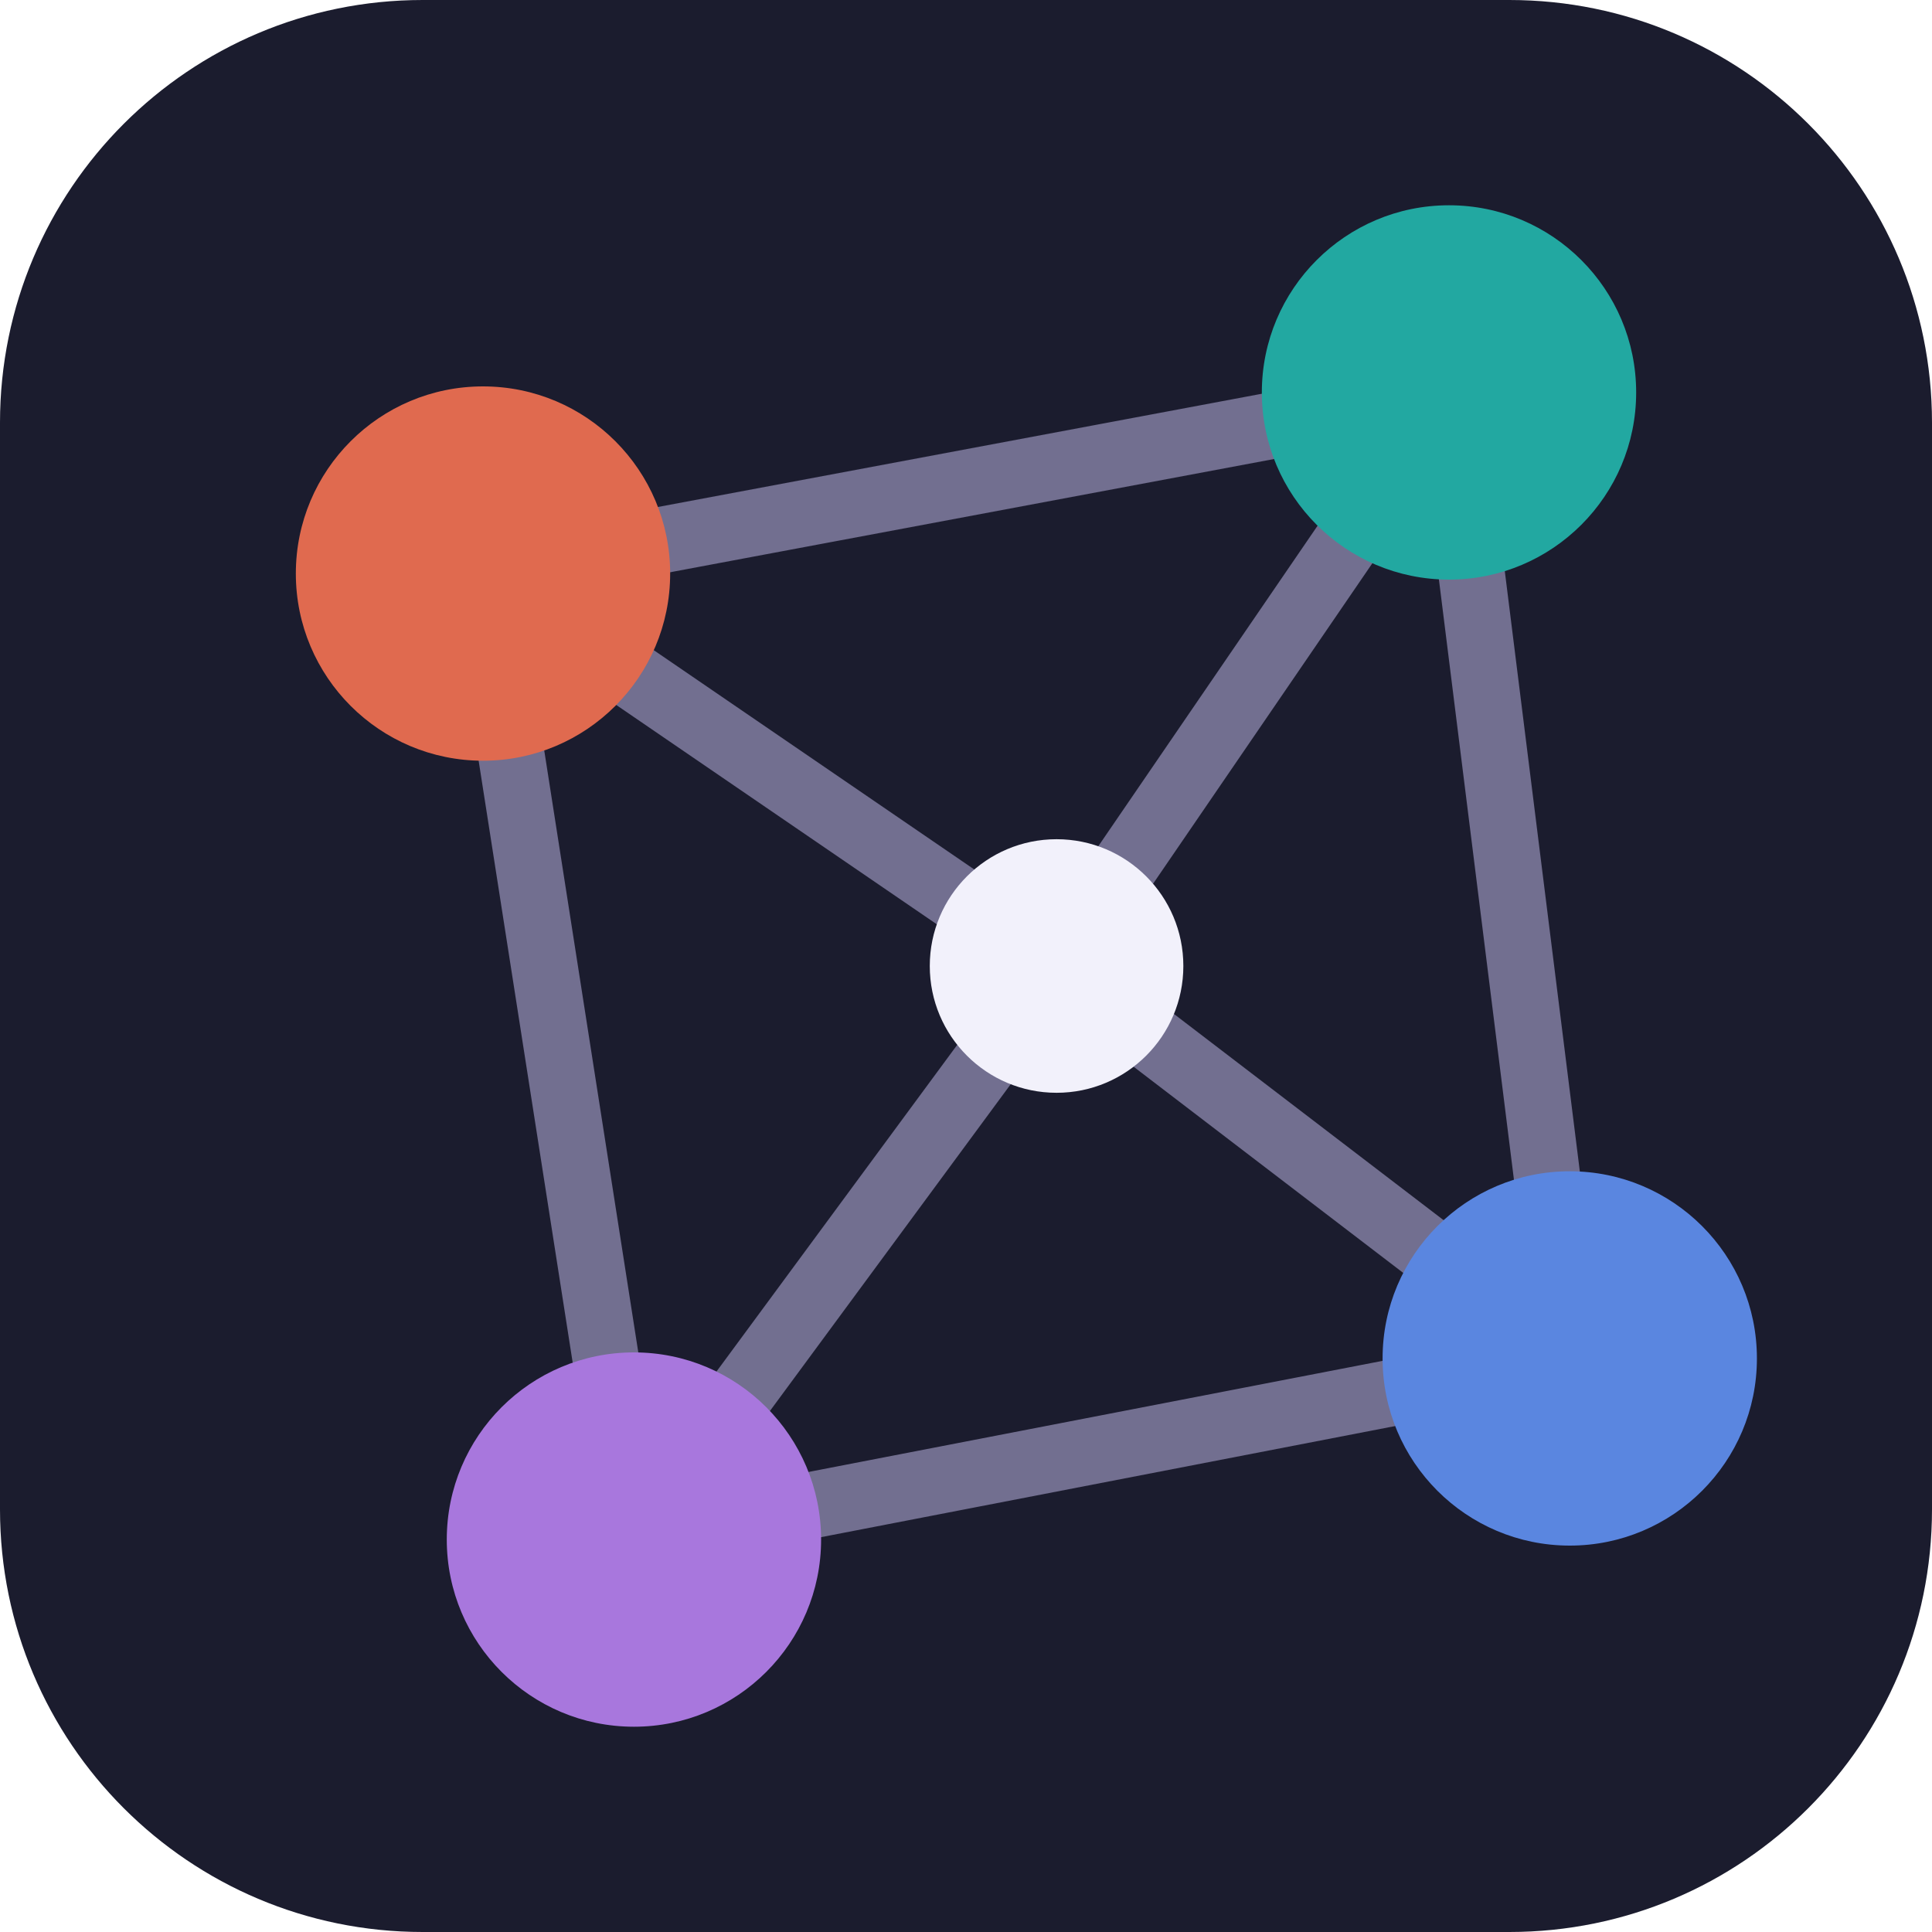
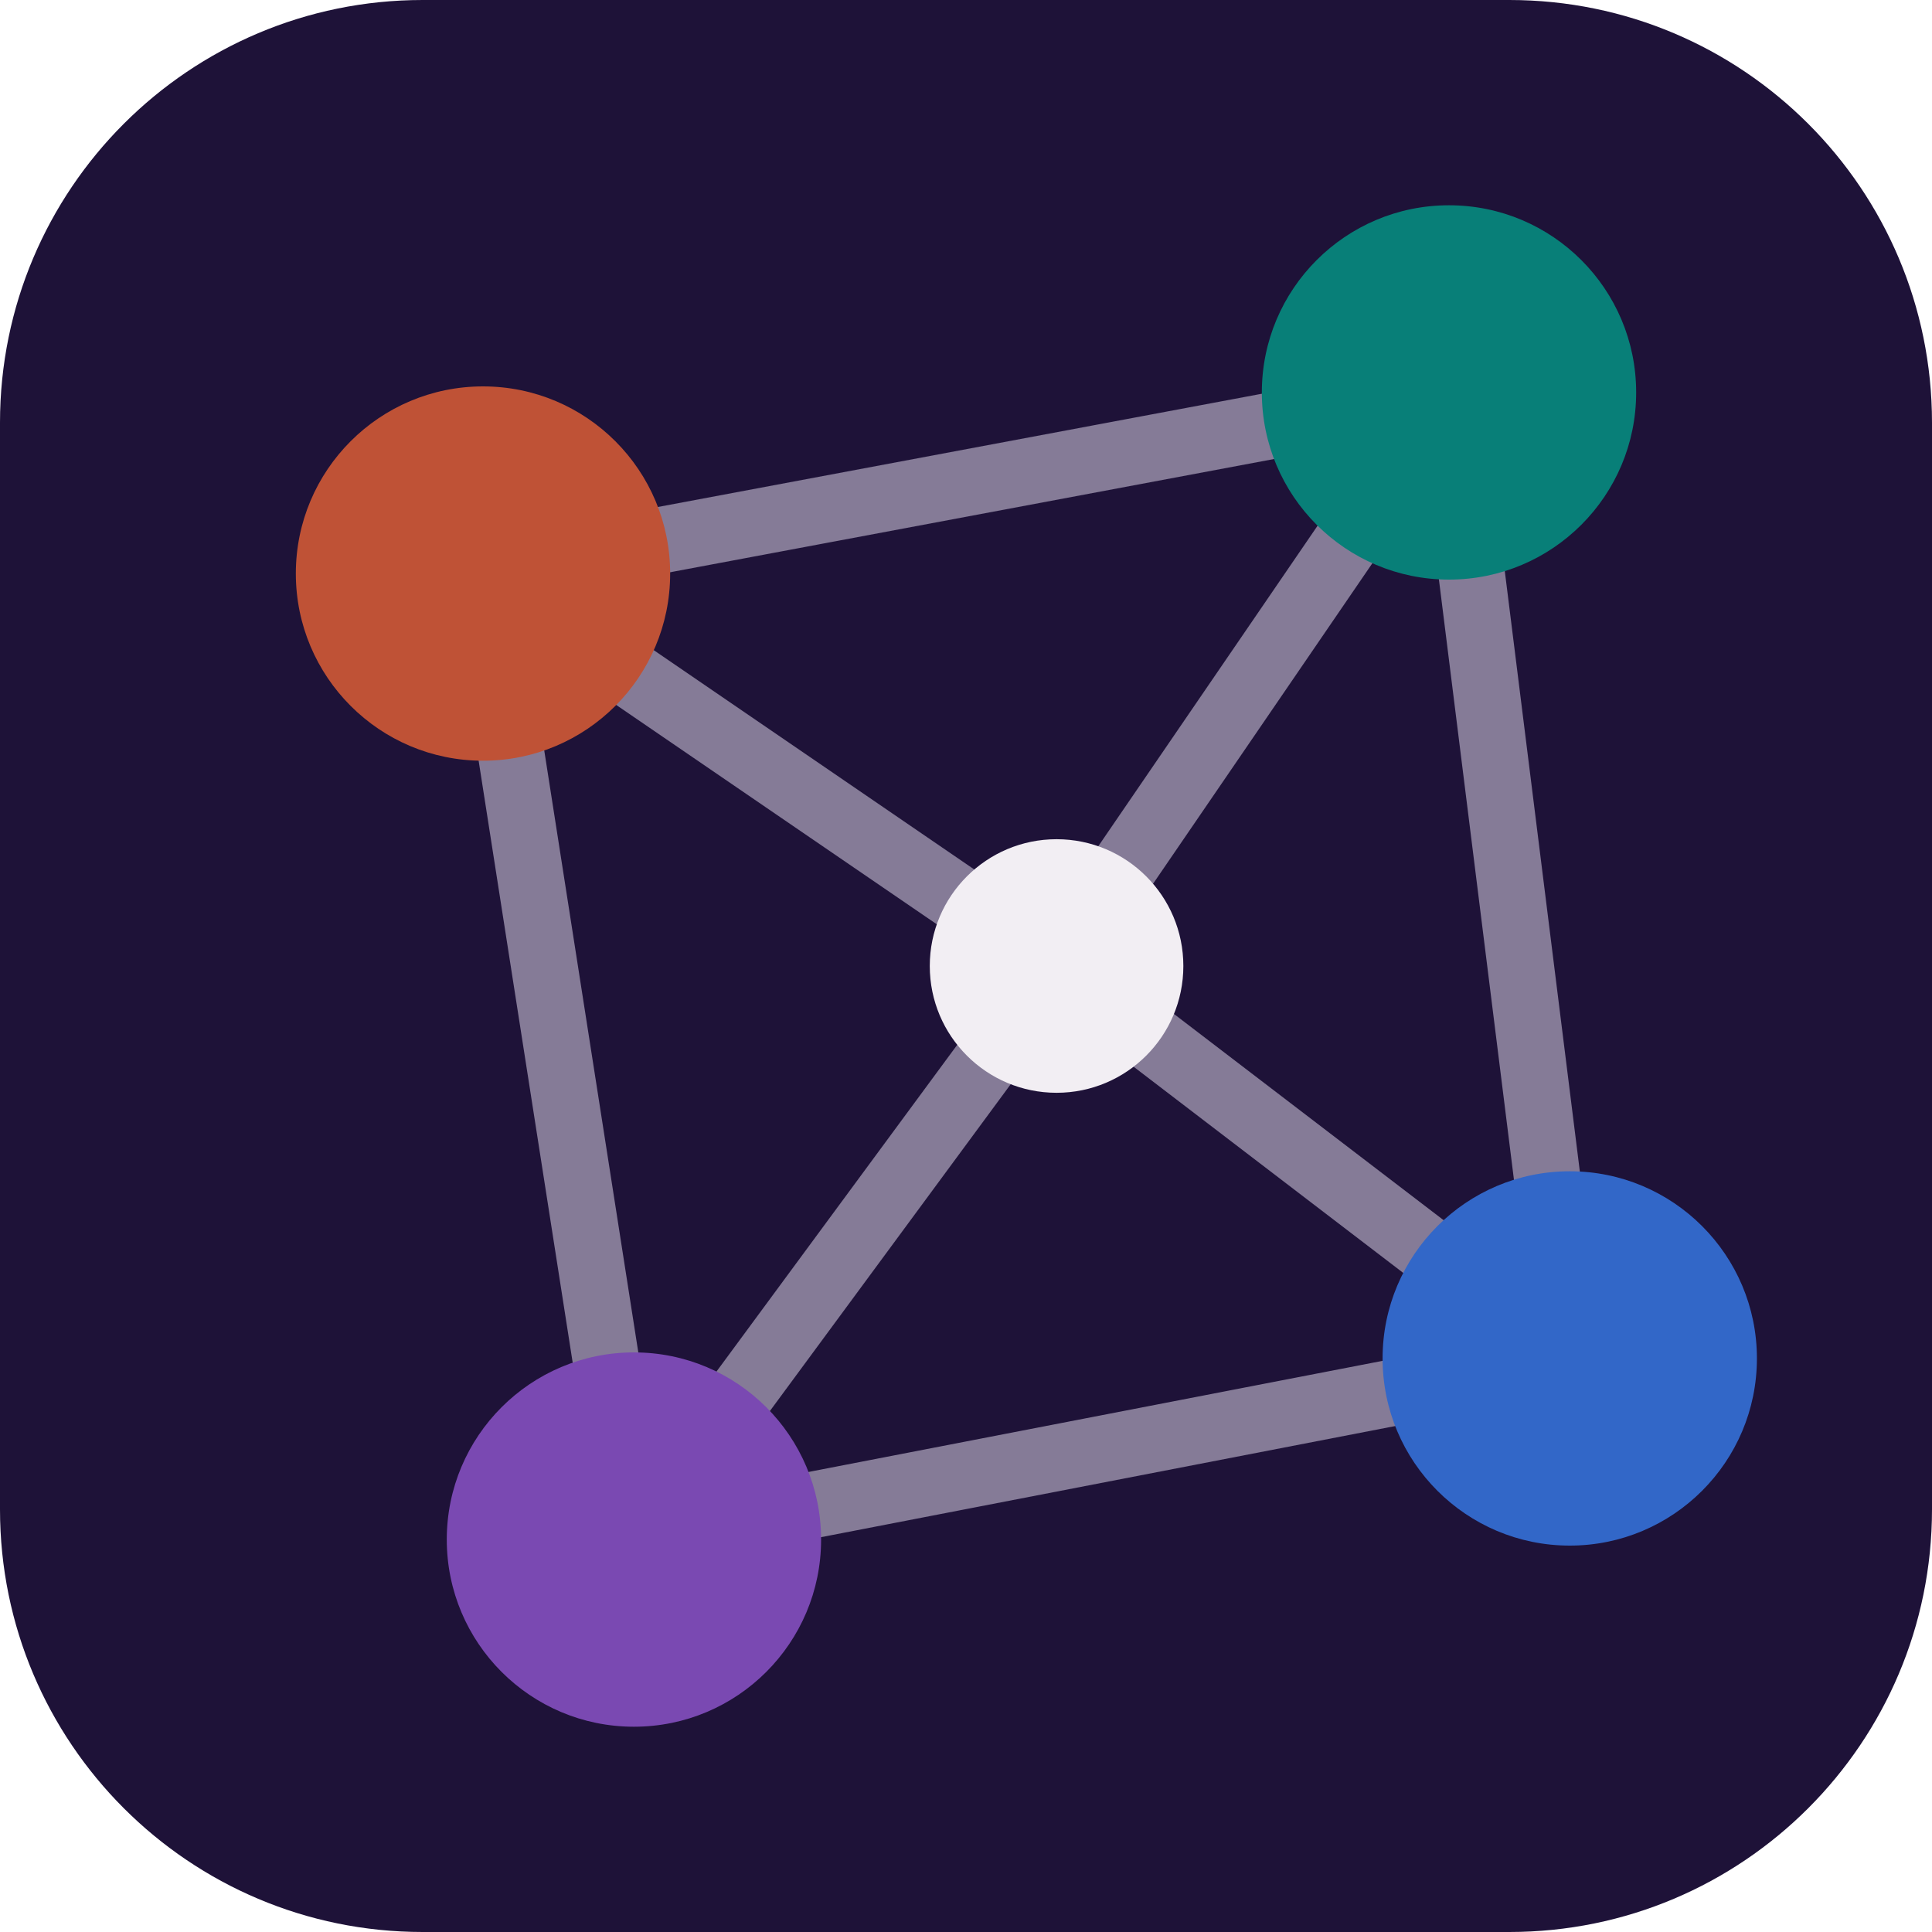
<svg xmlns="http://www.w3.org/2000/svg" viewBox="0 0 64 64">
-   <rect width="64" height="64" rx="14" fill="#1b1c2e" />
-   <g stroke="#b9b2e0" stroke-width="2.2" stroke-linecap="round" opacity="0.55">
+   <rect width="64" height="64" rx="14" fill="#1e1238" />
+   <g stroke="#d9d1e6" stroke-width="2.2" stroke-linecap="round" opacity="0.55">
    <line x1="16" y1="19" x2="48" y2="13" />
    <line x1="48" y1="13" x2="52" y2="45" />
    <line x1="52" y1="45" x2="21" y2="51" />
    <line x1="21" y1="51" x2="16" y2="19" />
    <line x1="16" y1="19" x2="35" y2="32" />
    <line x1="48" y1="13" x2="35" y2="32" />
    <line x1="52" y1="45" x2="35" y2="32" />
    <line x1="21" y1="51" x2="35" y2="32" />
  </g>
-   <circle cx="16" cy="19" r="6.2" fill="#e06a4f" />
-   <circle cx="48" cy="13" r="6.2" fill="#22a8a1" />
-   <circle cx="52" cy="45" r="6.2" fill="#5a86e0" />
-   <circle cx="21" cy="51" r="6.2" fill="#a877dd" />
-   <circle cx="35" cy="32" r="4.2" fill="#f2f1fb" />
+   <circle cx="16" cy="19" r="6.2" fill="#bf5236" />
+   <circle cx="48" cy="13" r="6.2" fill="#087f78" />
+   <circle cx="52" cy="45" r="6.2" fill="#3267c8" />
+   <circle cx="21" cy="51" r="6.2" fill="#7a49b2" />
+   <circle cx="35" cy="32" r="4.2" fill="#f2eef3" />
</svg>
